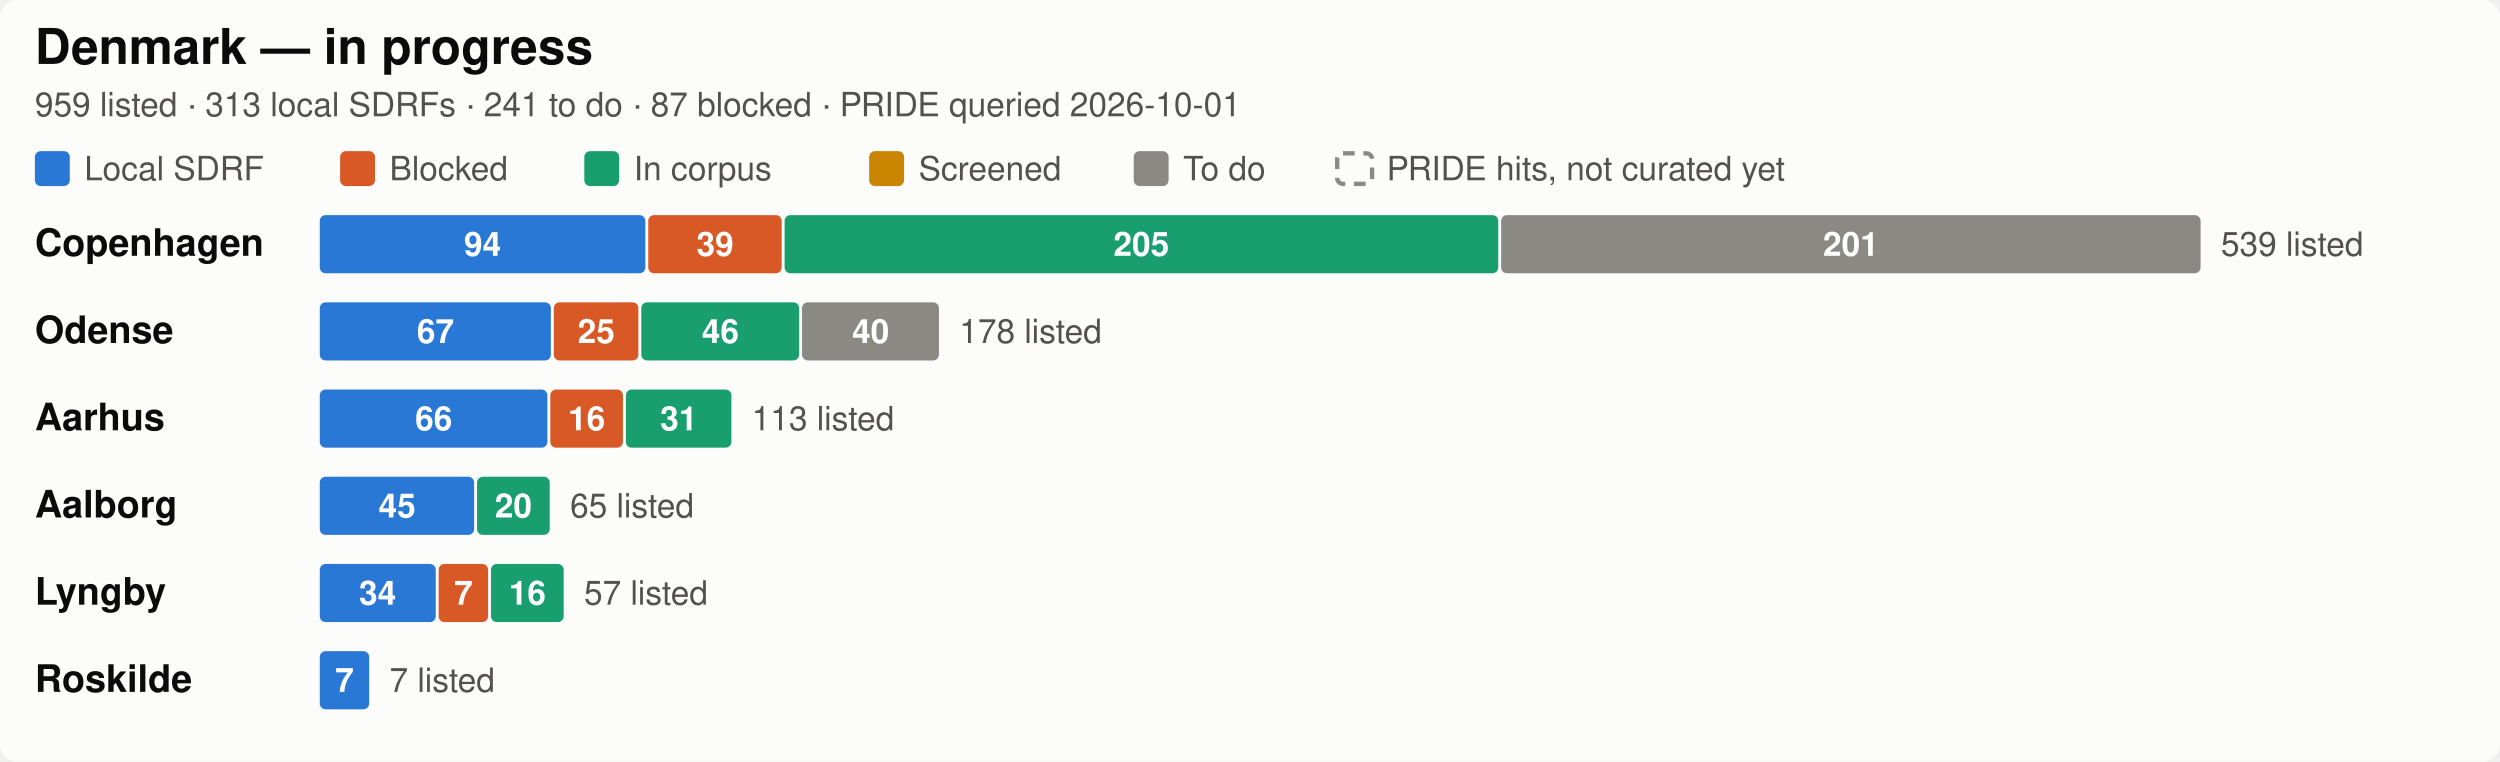
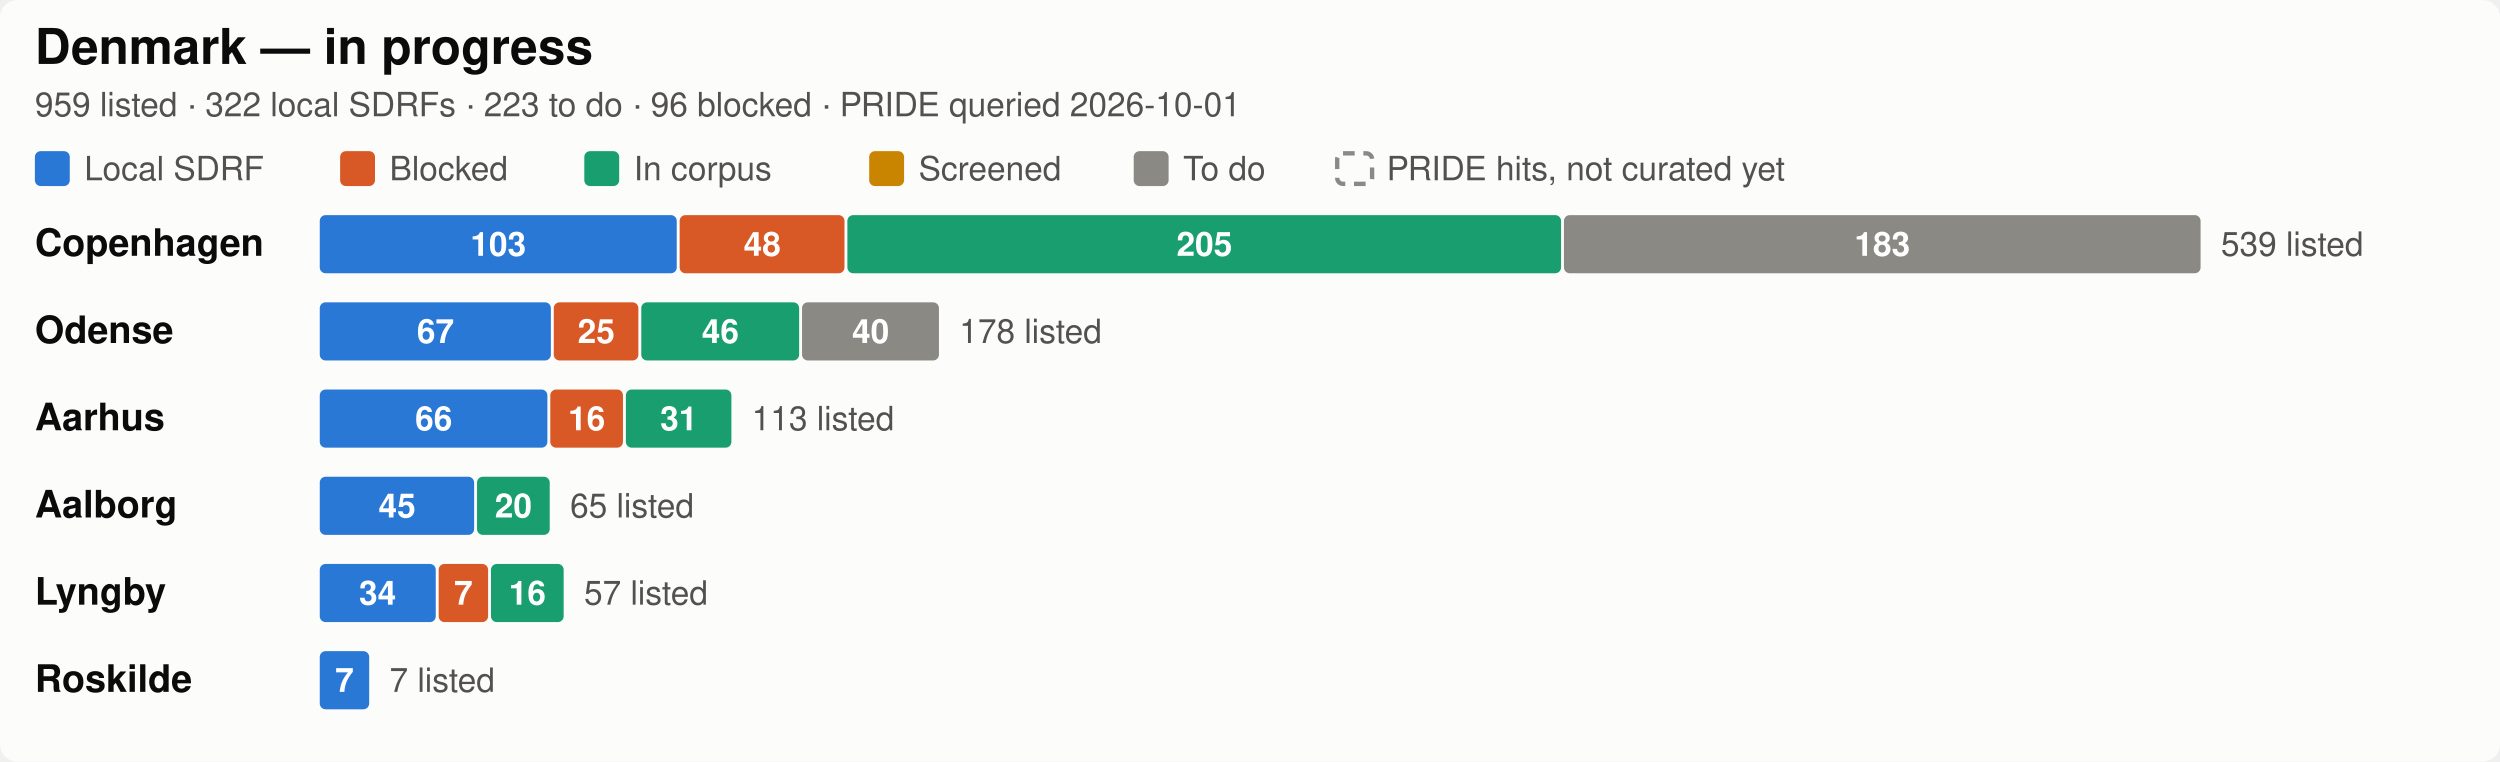
<svg xmlns="http://www.w3.org/2000/svg" width="860" height="262" viewBox="0 0 860 262" role="img" aria-label="Denmark SDRF progress by city">
  <style>
  .bg { fill: #fcfcfb; }
  .title { fill: #0b0b0b; font-size: 17px; font-weight: 600; }
  .city { fill: #0b0b0b; font-size: 13px; font-weight: 600; }
  .sub, .legend, .total { fill: #52514e; font-size: 11.5px; }
  .seg { font-size: 11.5px; font-weight: 600; fill: #ffffff; font-variant-numeric: tabular-nums; }
  .uncurated { fill: none; stroke: #8a8983; stroke-width: 1.5; stroke-dasharray: 4 3; }
  text { font-family: -apple-system, "Segoe UI", Helvetica, Arial, sans-serif; }
  .c-annotated { fill: #2a78d6; }
  .c-blocked { fill: #d95926; }
  .c-in_corpus { fill: #199e70; }
  .c-screened { fill: #c98500; }
  .c-todo { fill: #8a8983; }

  @media (prefers-color-scheme: dark) {
    .bg { fill: #1a1a19; }
    .title, .city { fill: #ffffff; }
    .sub, .legend, .total { fill: #c3c2b7; }
    .uncurated { stroke: #8f8e86; }
    .c-annotated { fill: #3987e5; }
    .c-blocked { fill: #d95926; }
    .c-in_corpus { fill: #199e70; }
    .c-screened { fill: #c98500; }
    .c-todo { fill: #6b6a65; }
  }
</style>
  <rect class="bg" width="860" height="262" rx="6" />
  <text class="title" x="12" y="22">Denmark — in progress</text>
-   <text class="sub" x="12" y="40">959 listed · 313 local SDRFs · 241 to do · 87 blocked · PRIDE queried 2026-10-01</text>
+   <text class="sub" x="12" y="40">959 listed · 322 local SDRFs · 223 to do · 96 blocked · PRIDE queried 2026-10-01</text>
  <rect class="c-annotated" fill="#2a78d6" x="12" y="52" width="12" height="12" rx="2" />
  <text class="legend" x="29" y="62">Local SDRF</text>
  <rect class="c-blocked" fill="#d95926" x="117" y="52" width="12" height="12" rx="2" />
  <text class="legend" x="134" y="62">Blocked</text>
  <rect class="c-in_corpus" fill="#199e70" x="201" y="52" width="12" height="12" rx="2" />
  <text class="legend" x="218" y="62">In corpus</text>
  <rect class="c-screened" fill="#c98500" x="299" y="52" width="12" height="12" rx="2" />
  <text class="legend" x="316" y="62">Screened</text>
  <rect class="c-todo" fill="#8a8983" x="390" y="52" width="12" height="12" rx="2" />
  <text class="legend" x="407" y="62">To do</text>
  <rect class="uncurated" fill="none" stroke="#8a8983" x="460" y="52.75" width="12" height="10.5" rx="2" />
  <text class="legend" x="477" y="62">PRIDE hits, not curated yet</text>
  <text class="city" x="12" y="88.0">Copenhagen</text>
-   <rect class="c-annotated" fill="#2a78d6" x="110.0" y="74" width="112.0" height="20" rx="2" />
-   <text class="seg" x="166.0" y="88.0" text-anchor="middle">94</text>
-   <rect class="c-blocked" fill="#d95926" x="223.0" y="74" width="45.9" height="20" rx="2" />
-   <text class="seg" x="246.0" y="88.0" text-anchor="middle">39</text>
-   <rect class="c-in_corpus" fill="#199e70" x="269.9" y="74" width="245.5" height="20" rx="2" />
-   <text class="seg" x="392.6" y="88.0" text-anchor="middle">205</text>
-   <rect class="c-todo" fill="#8a8983" x="516.4" y="74" width="240.6" height="20" rx="2" />
-   <text class="seg" x="636.7" y="88.0" text-anchor="middle">201</text>
+   <rect class="c-annotated" fill="#2a78d6" x="110.0" y="74" width="122.8" height="20" rx="2" />
+   <text class="seg" x="171.4" y="88.0" text-anchor="middle">103</text>
+   <rect class="c-blocked" fill="#d95926" x="233.8" y="74" width="56.7" height="20" rx="2" />
+   <text class="seg" x="262.2" y="88.0" text-anchor="middle">48</text>
+   <rect class="c-in_corpus" fill="#199e70" x="291.5" y="74" width="245.5" height="20" rx="2" />
+   <text class="seg" x="414.3" y="88.0" text-anchor="middle">205</text>
+   <rect class="c-todo" fill="#8a8983" x="538.0" y="74" width="219.0" height="20" rx="2" />
+   <text class="seg" x="647.5" y="88.0" text-anchor="middle">183</text>
  <text class="total" x="764.0" y="88.0">539 listed</text>
  <text class="city" x="12" y="118.0">Odense</text>
  <rect class="c-annotated" fill="#2a78d6" x="110.0" y="104" width="79.5" height="20" rx="2" />
  <text class="seg" x="149.8" y="118.0" text-anchor="middle">67</text>
  <rect class="c-blocked" fill="#d95926" x="190.5" y="104" width="29.1" height="20" rx="2" />
  <text class="seg" x="205.1" y="118.0" text-anchor="middle">25</text>
  <rect class="c-in_corpus" fill="#199e70" x="220.6" y="104" width="54.3" height="20" rx="2" />
  <text class="seg" x="247.8" y="118.0" text-anchor="middle">46</text>
  <rect class="c-todo" fill="#8a8983" x="275.9" y="104" width="47.1" height="20" rx="2" />
  <text class="seg" x="299.5" y="118.0" text-anchor="middle">40</text>
  <text class="total" x="330.0" y="118.0">178 listed</text>
  <text class="city" x="12" y="148.0">Aarhus</text>
  <rect class="c-annotated" fill="#2a78d6" x="110.0" y="134" width="78.3" height="20" rx="2" />
  <text class="seg" x="149.2" y="148.0" text-anchor="middle">66</text>
  <rect class="c-blocked" fill="#d95926" x="189.3" y="134" width="25.0" height="20" rx="2" />
  <text class="seg" x="201.8" y="148.0" text-anchor="middle">16</text>
  <rect class="c-in_corpus" fill="#199e70" x="215.3" y="134" width="36.3" height="20" rx="2" />
  <text class="seg" x="233.5" y="148.0" text-anchor="middle">31</text>
  <text class="total" x="258.6" y="148.0">113 listed</text>
  <text class="city" x="12" y="178.0">Aalborg</text>
  <rect class="c-annotated" fill="#2a78d6" x="110.0" y="164" width="53.1" height="20" rx="2" />
  <text class="seg" x="136.6" y="178.0" text-anchor="middle">45</text>
  <rect class="c-in_corpus" fill="#199e70" x="164.1" y="164" width="25.0" height="20" rx="2" />
  <text class="seg" x="176.6" y="178.0" text-anchor="middle">20</text>
  <text class="total" x="196.1" y="178.0">65 listed</text>
  <text class="city" x="12" y="208.0">Lyngby</text>
  <rect class="c-annotated" fill="#2a78d6" x="110.0" y="194" width="39.9" height="20" rx="2" />
  <text class="seg" x="129.9" y="208.0" text-anchor="middle">34</text>
  <rect class="c-blocked" fill="#d95926" x="150.9" y="194" width="17.0" height="20" rx="2" />
  <text class="seg" x="159.4" y="208.0" text-anchor="middle">7</text>
  <rect class="c-in_corpus" fill="#199e70" x="168.9" y="194" width="25.0" height="20" rx="2" />
  <text class="seg" x="181.4" y="208.0" text-anchor="middle">16</text>
  <text class="total" x="200.9" y="208.0">57 listed</text>
  <text class="city" x="12" y="238.0">Roskilde</text>
  <rect class="c-annotated" fill="#2a78d6" x="110.0" y="224" width="17.0" height="20" rx="2" />
  <text class="seg" x="118.5" y="238.0" text-anchor="middle">7</text>
  <text class="total" x="134.0" y="238.0">7 listed</text>
</svg>
